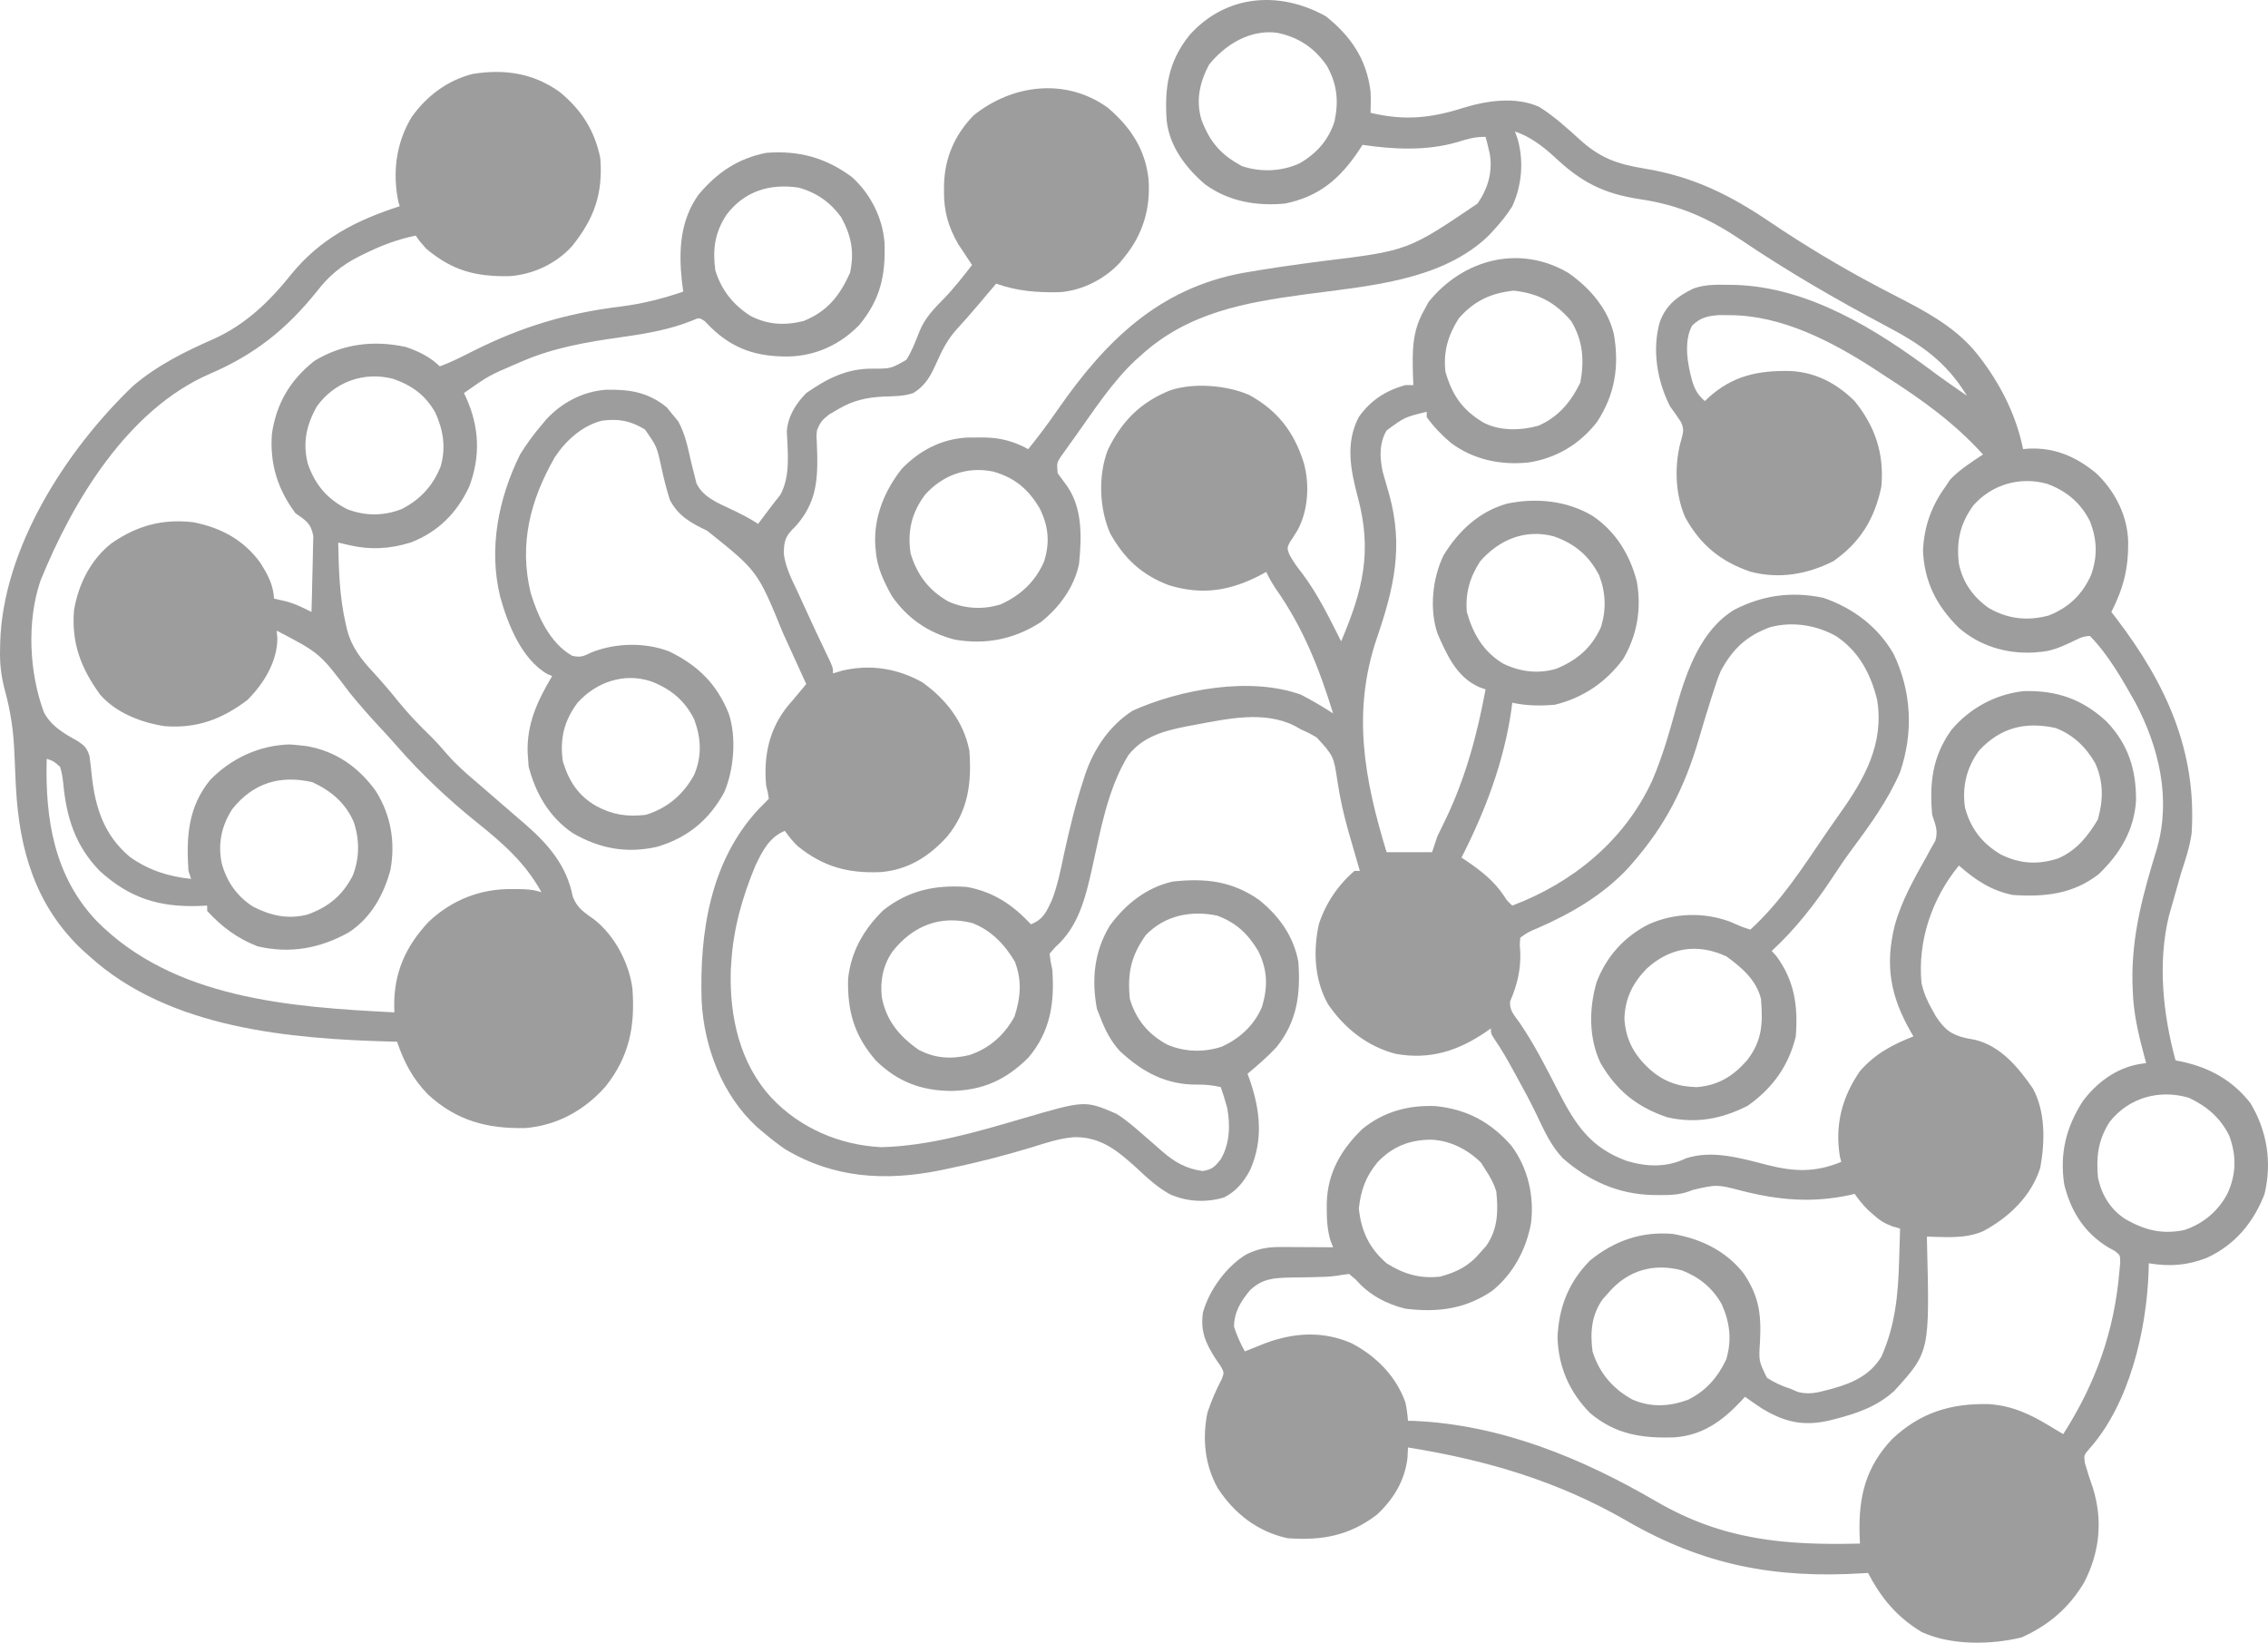
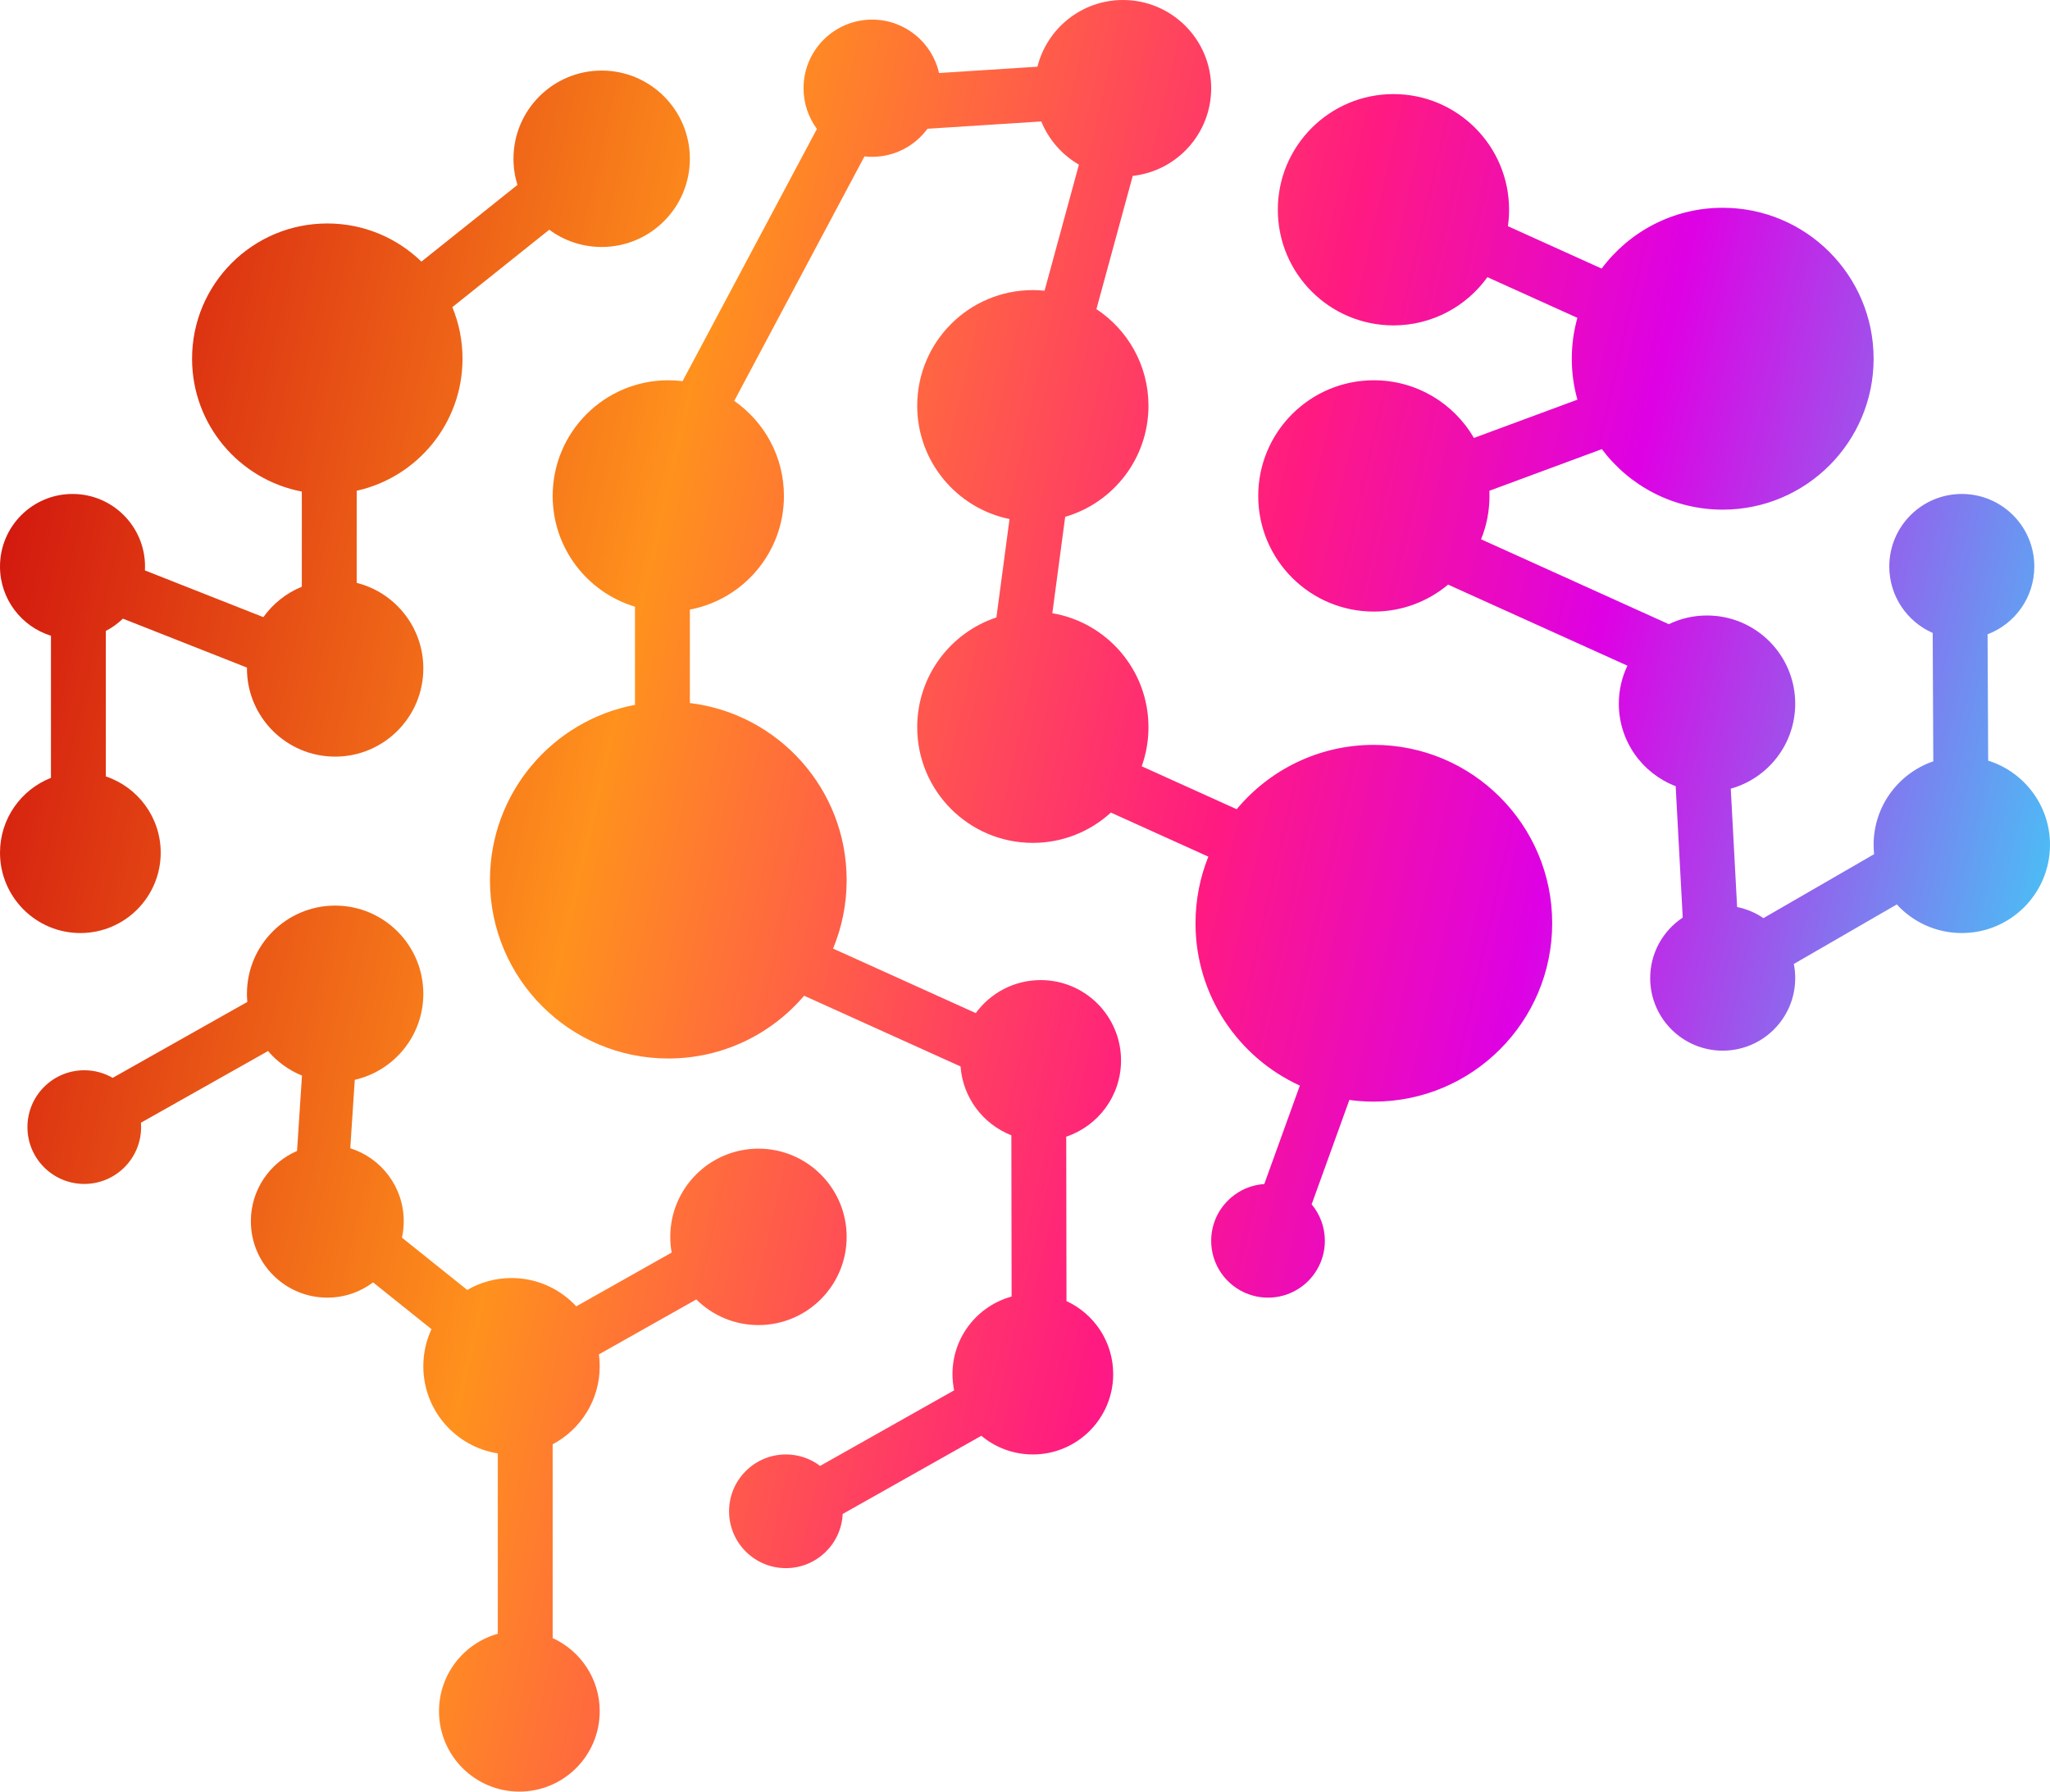
- <svg xmlns="http://www.w3.org/2000/svg" width="544" height="394" viewBox="0 0 544 394" fill="none">
-   <path d="M376.209 65.472C381.292 69.014 385.696 74.068 387.114 80.197C388.419 87.88 387.377 94.584 383.093 101.162C378.993 106.492 373.255 109.95 366.587 110.928C359.935 111.615 353.39 110.249 347.984 106.207C345.786 104.328 343.903 102.387 342.21 100.044C342.21 99.622 342.21 99.199 342.21 98.764C336.906 100.059 336.906 100.059 332.588 103.246C330.782 106.335 330.915 109.804 331.667 113.21C332.168 115.03 332.696 116.84 333.229 118.651C336.667 131.161 334.366 141.015 330.263 153.024C324.227 170.782 327.239 186.884 332.588 204.403C336.187 204.403 339.785 204.403 343.493 204.403C344.128 202.502 344.128 202.502 344.776 200.562C345.443 199.154 346.126 197.754 346.821 196.36C351.55 186.488 354.345 176.075 356.323 165.349C355.839 165.175 355.355 165.002 354.857 164.823C349.398 162.456 347.037 157.082 344.776 151.904C342.819 146.045 343.589 138.622 346.272 133.154C349.839 127.359 354.709 122.739 361.398 120.821C368.343 119.324 375.901 120.065 381.982 123.733C387.511 127.43 390.921 133.002 392.585 139.384C393.788 145.874 392.713 152.343 389.332 158.058C385.233 163.629 379.698 167.384 372.962 169.03C369.459 169.327 366.19 169.302 362.738 168.55C362.658 169.157 362.579 169.765 362.497 170.39C360.684 182.815 356.253 194.541 350.55 205.684C351.247 206.149 351.247 206.149 351.958 206.624C355.475 209.058 358.34 211.301 360.736 214.862C361.472 216.026 361.472 216.026 362.738 217.208C377.285 211.709 389.582 201.643 396.218 187.396C398.761 181.555 400.447 175.516 402.144 169.388C404.612 160.828 408.001 151.094 416.004 146.242C422.797 142.749 429.773 141.794 437.308 143.378C444.421 145.805 450.396 150.268 454.175 156.815C458.521 165.794 458.985 175.75 455.754 185.196C452.828 191.941 448.642 197.742 444.272 203.62C442.647 205.808 441.119 208.038 439.636 210.325C435.393 216.758 430.644 222.859 424.962 228.092C425.333 228.501 425.703 228.911 426.085 229.332C430.457 235.272 431.297 241.34 430.736 248.58C429.045 255.635 425.122 261.054 419.189 265.226C412.956 268.375 406.892 269.552 399.914 267.989C392.633 265.516 387.802 261.635 383.907 254.982C381.049 249 381.124 241.897 382.945 235.615C385.298 229.433 389.549 224.68 395.454 221.69C401.569 218.964 408.534 218.736 414.819 221.009C415.852 221.44 416.881 221.879 417.906 222.33C418.541 222.541 419.176 222.752 419.83 222.97C427.166 216.3 432.474 207.971 438.022 199.831C439.109 198.239 440.21 196.659 441.33 195.09C447.214 186.829 451.94 178.404 450.261 167.91C448.731 161.629 445.829 156.152 440.358 152.544C435.57 149.888 429.858 149.009 424.539 150.443C418.86 152.563 415.672 155.587 412.774 160.867C412.028 162.595 411.447 164.352 410.89 166.149C410.731 166.64 410.572 167.13 410.409 167.636C409.372 170.87 408.407 174.124 407.448 177.381C404.065 188.851 399.532 197.881 391.605 206.964C391.096 207.553 391.096 207.553 390.577 208.155C384.533 214.651 376.876 219.096 368.822 222.612C366.574 223.541 366.574 223.541 364.662 224.891C364.501 226.531 364.501 226.531 364.662 228.412C364.781 232.691 363.901 236.288 362.207 240.204C362.027 242.37 363.228 243.516 364.462 245.258C368.047 250.507 370.878 256.11 373.773 261.757C377.886 269.738 381.463 275.302 390.254 278.468C395.074 279.889 399.846 280.04 404.379 277.83C410.775 275.727 417.743 277.842 423.996 279.441C430.425 281.06 435.445 281.236 441.641 278.671C441.535 278.261 441.429 277.852 441.32 277.43C440.081 269.855 441.778 263.215 446.131 256.903C449.73 252.787 453.909 250.54 458.961 248.58C458.752 248.223 458.543 247.866 458.327 247.499C453.457 239.011 452.071 231.534 454.483 221.924C456.121 216.019 459.13 210.727 462.118 205.411C462.479 204.748 462.839 204.086 463.211 203.403C463.537 202.834 463.862 202.265 464.198 201.68C464.937 199.256 464.22 197.826 463.451 195.44C462.773 187.79 463.493 181.457 468.062 175.072C472.442 169.875 478.627 166.494 485.415 165.766C493.328 165.553 499.458 167.673 505.276 173.056C510.522 178.534 512.424 184.683 512.342 192.134C511.861 199.211 508.458 204.788 503.429 209.635C497.239 214.503 490.284 215.179 482.696 214.647C477.548 213.577 473.772 211.03 469.866 207.604C463.38 215.474 459.936 225.711 460.885 235.775C461.427 238.138 462.247 240.078 463.451 242.177C463.748 242.706 464.045 243.235 464.351 243.78C466.411 246.912 468.017 248.213 471.711 249.02C472.371 249.143 473.032 249.266 473.713 249.392C479.924 250.9 484.144 256.052 487.615 261.079C490.665 266.738 490.509 273.881 489.379 280.079C487.25 286.88 481.837 292.023 475.64 295.317C471.36 297.16 466.746 296.711 462.168 296.597C462.182 297.064 462.195 297.531 462.209 298.011C462.864 324.257 462.864 324.257 454.35 333.611C450.261 337.326 445.501 338.981 440.238 340.334C439.811 340.444 439.384 340.553 438.945 340.667C432.633 342.167 428.079 341.128 422.627 337.828C421.247 336.914 419.888 335.981 418.547 335.012C418.205 335.39 417.863 335.769 417.51 336.16C412.95 340.986 408.161 344.336 401.405 344.768C393.693 344.966 387.492 344.051 381.386 338.918C376.422 333.889 373.778 327.781 373.586 320.736C373.918 313.482 376.231 307.59 381.341 302.359C387.226 297.599 393.635 295.314 401.227 295.957C407.909 297.108 413.949 299.99 418.201 305.381C421.941 310.912 422.488 315.242 422.156 321.767C421.845 326.428 421.845 326.428 423.82 330.467C425.689 331.654 427.345 332.421 429.453 333.091C430.061 333.353 430.67 333.614 431.297 333.884C433.865 334.509 435.866 334.057 438.353 333.371C438.807 333.251 439.26 333.131 439.727 333.007C444.494 331.668 448.606 329.765 451.263 325.408C454.556 318.007 455.296 310.579 455.513 302.56C455.538 301.797 455.563 301.035 455.588 300.25C455.648 298.392 455.703 296.535 455.754 294.677C454.884 294.427 454.884 294.427 453.997 294.171C451.946 293.412 450.814 292.691 449.218 291.235C448.799 290.861 448.38 290.486 447.948 290.1C446.781 288.923 445.809 287.702 444.848 286.354C444.465 286.446 444.083 286.538 443.688 286.634C434.611 288.572 426.546 287.862 417.633 285.572C411.849 284.076 411.849 284.076 406.126 285.376C403.267 286.574 400.964 286.672 397.899 286.634C397.094 286.626 397.094 286.626 396.272 286.619C388.078 286.403 380.974 283.193 374.846 277.79C372.005 274.791 370.394 271.208 368.649 267.522C367.072 264.206 365.316 260.996 363.54 257.783C363.245 257.245 362.95 256.706 362.646 256.152C361.398 253.896 360.143 251.688 358.678 249.565C357.606 247.939 357.606 247.939 357.606 246.659C356.965 247.111 356.965 247.111 356.31 247.572C349.57 252.116 342.913 254.227 334.77 252.761C327.985 251.003 322.476 246.643 318.563 240.889C315.26 235.123 314.935 228.003 316.353 221.61C318.003 216.648 320.899 212.299 324.89 208.885C325.313 208.885 325.737 208.885 326.173 208.885C326.05 208.467 325.928 208.049 325.802 207.619C325.225 205.641 324.656 203.662 324.088 201.682C323.879 200.96 323.669 200.237 323.454 199.493C322.318 195.482 321.416 191.553 320.808 187.431C319.893 181.352 319.893 181.352 315.829 176.873C313.958 175.798 313.958 175.798 312.06 174.952C311.557 174.668 311.053 174.384 310.534 174.092C303.163 170.407 294.429 172.402 286.721 173.832C286.01 173.963 285.298 174.093 284.564 174.228C279.208 175.298 274.139 176.655 270.642 181.139C265.692 189.189 264.016 198.987 261.987 208.077C260.403 215.121 258.794 222.137 253.164 227.132C252.469 227.924 252.469 227.924 251.76 228.732C251.967 230.551 251.967 230.551 252.402 232.574C252.989 240.513 251.942 247.471 246.659 253.679C241.238 259.058 235.696 261.53 228.106 261.664C220.916 261.604 215.202 259.403 210.064 254.342C204.912 248.39 203.242 242.598 203.421 234.797C204.09 228.273 207.202 222.854 211.863 218.323C217.923 213.523 224.333 212.209 231.874 212.726C238.277 213.891 242.902 217.003 247.27 221.69C250.243 220.504 250.97 218.753 252.285 215.956C253.686 212.355 254.417 208.616 255.208 204.843C256.518 198.903 257.917 193.022 259.819 187.237C260.066 186.46 260.066 186.46 260.317 185.667C262.411 179.535 266.149 174.015 271.647 170.471C283.165 165.288 299.971 162.244 312.06 166.629C314.718 167.989 317.251 169.492 319.758 171.111C316.431 160.331 312.581 150.577 306.071 141.31C305.155 139.962 304.405 138.653 303.721 137.178C303.127 137.502 303.127 137.502 302.521 137.833C295.201 141.681 288.488 142.82 280.477 140.397C273.925 137.968 269.651 133.983 266.269 127.9C263.659 121.905 263.373 114.062 265.713 107.927C269.063 101.031 273.5 96.525 280.627 93.642C286.266 91.721 294.22 92.387 299.599 94.717C306.419 98.422 310.375 103.595 312.702 110.928C314.16 116.088 313.825 122.455 311.216 127.184C310.627 128.152 310.018 129.107 309.384 130.045C308.693 131.433 308.693 131.433 309.264 133.002C310.173 134.685 311.189 136.082 312.381 137.578C316.15 142.605 318.859 148.233 321.683 153.824C326.892 141.571 329.203 132.292 325.665 119.181C323.965 112.759 322.645 106.206 325.922 100.022C328.804 95.958 332.343 93.723 337.078 92.362C337.713 92.362 338.348 92.362 339.003 92.362C338.973 91.604 338.943 90.846 338.913 90.066C338.756 84.371 338.655 79.522 341.569 74.435C341.926 73.775 342.283 73.114 342.651 72.434C350.934 62.157 364.488 58.557 376.209 65.472ZM349.908 76.356C347.318 80.427 346.16 84.345 346.701 89.16C348.311 94.78 350.747 98.29 355.744 101.315C359.712 103.429 364.795 103.292 369.045 102.093C373.861 99.944 376.765 96.433 379.056 91.761C380.035 86.44 379.712 81.701 376.851 76.996C373.017 72.488 368.89 70.337 363.059 69.713C357.584 70.299 353.57 72.179 349.908 76.356ZM355.04 134.617C352.549 138.468 351.461 142.187 351.833 146.782C353.314 152.037 355.814 156.339 360.573 159.186C364.611 161.127 368.923 161.688 373.285 160.407C378.306 158.304 381.666 155.48 383.96 150.503C385.333 146.303 385.156 142.047 383.546 137.938C381.077 133.2 377.701 130.396 372.666 128.635C365.819 126.824 359.594 129.434 355.04 134.617ZM474.708 180.007C471.69 184.106 470.593 188.699 471.325 193.709C472.687 198.767 475.447 202.316 479.945 204.966C484.518 207.201 488.804 207.465 493.667 205.886C498.07 203.977 500.77 200.602 503.184 196.56C504.509 191.892 504.586 187.499 502.542 183.035C500.361 179.215 497.241 176.19 493.053 174.615C485.715 173.001 479.784 174.556 474.708 180.007ZM214.128 228.152C211.822 231.437 211.08 235.199 211.505 239.171C212.576 244.791 215.705 248.527 220.328 251.781C224.331 253.89 228.144 254.085 232.516 253.061C237.344 251.452 240.919 248.249 243.341 243.818C244.803 239.195 245.18 235.224 243.421 230.653C241.001 226.543 237.77 223.166 233.247 221.399C225.493 219.422 219.004 222.029 214.128 228.152ZM394.93 232.374C391.566 235.85 389.809 239.453 389.623 244.325C389.969 249.477 391.968 253.031 395.734 256.502C399.096 259.431 402.526 260.656 407 260.744C412.109 260.343 415.726 258.123 419.058 254.299C422.709 249.589 422.843 245.509 422.396 239.616C421.31 235.08 417.74 232.013 414.057 229.372C407.16 226.189 400.477 227.23 394.93 232.374ZM385.831 310.042C385.368 310.557 384.905 311.072 384.428 311.603C381.716 315.43 381.393 319.567 381.982 324.128C383.607 329.316 386.838 333.121 391.612 335.712C396.1 337.613 400.414 337.375 404.923 335.719C409.224 333.599 412.04 330.315 414.057 326.048C415.434 321.414 414.933 317.225 412.979 312.833C410.782 308.914 407.616 306.339 403.442 304.703C396.633 302.874 390.403 304.697 385.831 310.042Z" fill="#9D9D9D" />
-   <path d="M317.994 3.889C324.008 8.663 327.779 14.174 328.739 21.935C328.823 23.66 328.802 25.329 328.739 27.057C336.802 28.975 343.125 28.375 351.008 25.862C356.662 24.122 363.576 23.106 369.16 25.624C372.707 27.829 375.822 30.661 378.903 33.462C383.779 37.889 387.879 39.355 394.364 40.417C406.179 42.355 414.969 46.758 424.723 53.365C432.945 58.906 441.471 64.022 450.238 68.655C450.636 68.865 451.033 69.076 451.442 69.292C453.357 70.301 455.275 71.298 457.203 72.282C463.787 75.702 470.355 79.636 474.838 85.679C475.265 86.24 475.265 86.24 475.701 86.811C480.3 93.061 483.71 100.111 485.262 107.727C485.823 107.671 485.823 107.671 486.395 107.615C492.78 107.264 497.93 109.497 502.823 113.529C507.34 117.849 510.31 123.712 510.467 129.976C510.527 136.347 509.333 141.08 506.431 146.782C506.874 147.356 507.316 147.931 507.772 148.522C519.538 164.026 526.971 180.145 525.676 199.921C525.209 203.233 524.155 206.356 523.11 209.525C522.516 211.56 521.951 213.604 521.386 215.647C521.248 216.128 521.111 216.608 520.969 217.104C520.84 217.561 520.71 218.019 520.576 218.491C520.404 219.093 520.404 219.093 520.229 219.708C517.502 230.91 518.821 243.346 521.827 254.342C522.316 254.436 522.804 254.53 523.308 254.627C530.062 256.091 535.466 259.101 539.789 264.585C543.795 271.289 545.003 278.777 543.154 286.436C540.469 293.318 536.022 298.625 529.274 301.717C524.493 303.553 520.443 303.81 515.412 303C515.395 303.659 515.379 304.319 515.362 304.998C514.861 319.092 510.779 336.743 501.084 347.569C499.824 349.044 499.824 349.044 500.094 350.975C500.661 352.951 501.296 354.882 501.981 356.82C504.434 364.673 503.64 372.336 499.856 379.628C496.175 385.726 491.421 389.786 484.904 392.736C477.506 394.537 467.795 394.682 460.845 391.393C454.864 387.721 451.291 383.373 448.056 377.267C447.457 377.307 447.457 377.307 446.846 377.346C425.735 378.657 408.635 375.435 390.246 364.806C373.672 355.227 356.582 350.211 337.72 347.176C337.68 347.995 337.64 348.814 337.6 349.657C336.961 355.144 334.266 359.549 330.27 363.295C323.581 368.397 317.038 369.525 308.853 368.944C301.632 367.38 296.028 363.016 292.054 356.885C288.971 351.341 288.352 345.015 289.608 338.853C290.515 336.081 291.652 333.444 293.009 330.863C293.643 329.231 293.643 329.231 292.786 327.671C292.425 327.149 292.064 326.627 291.693 326.088C289.222 322.263 287.88 319.387 288.538 314.799C290.012 309.449 294.191 303.699 298.99 300.839C301.981 299.402 304.165 299.079 307.48 299.096C308.195 299.098 308.91 299.1 309.647 299.102C310.391 299.107 311.134 299.113 311.9 299.118C312.653 299.121 313.407 299.124 314.183 299.127C316.041 299.135 317.9 299.145 319.758 299.158C319.551 298.633 319.345 298.109 319.132 297.568C318.39 295.023 318.229 292.663 318.235 290.035C318.236 289.555 318.237 289.075 318.238 288.58C318.396 281.406 321.657 275.72 326.784 270.778C331.924 266.588 337.895 265.001 344.415 265.306C351.887 266.062 357.687 269.211 362.577 274.869C366.512 280.216 368.022 286.847 367.228 293.396C366.05 299.754 362.909 305.649 357.796 309.697C351.322 314.027 344.684 314.832 337.078 313.884C332.501 312.773 328.354 310.534 325.251 306.961C324.437 306.268 324.437 306.268 323.607 305.561C322.582 305.682 321.558 305.814 320.543 305.998C318.836 306.241 317.169 306.282 315.446 306.314C314.783 306.329 314.12 306.344 313.437 306.36C312.062 306.387 310.688 306.407 309.313 306.42C305.448 306.523 302.851 306.683 299.872 309.402C297.623 312.109 296.042 314.651 295.983 318.205C296.674 320.314 297.502 322.194 298.589 324.128C299.045 323.944 299.502 323.761 299.972 323.572C300.875 323.213 300.875 323.213 301.796 322.847C302.64 322.508 302.64 322.508 303.5 322.162C310.422 319.6 317.39 319.179 324.249 322.207C330.087 325.288 334.806 330.024 337.078 336.292C337.418 337.807 337.59 339.222 337.72 340.774C338.424 340.787 338.424 340.787 339.143 340.801C360.074 341.721 379.513 349.765 397.378 360.181C413.268 369.409 428.142 370.676 446.131 370.225C446.102 369.521 446.072 368.817 446.041 368.091C445.772 359.05 447.455 351.929 453.852 345.153C460.541 338.853 467.844 336.568 476.958 336.772C482.584 337.128 486.919 339.165 491.677 342.054C492.262 342.404 492.846 342.754 493.449 343.115C493.922 343.399 494.396 343.682 494.884 343.975C502.629 331.865 507.152 319.32 508.356 304.92C508.42 304.227 508.485 303.534 508.551 302.82C508.54 301.023 508.54 301.023 507.228 300.021C506.727 299.75 506.226 299.478 505.709 299.198C499.989 295.727 496.741 290.619 495.127 284.105C493.999 276.712 495.552 270.425 499.548 264.153C502.871 259.698 507.478 256.26 513.001 255.237C513.585 255.153 514.169 255.069 514.77 254.982C514.504 253.995 514.504 253.995 514.232 252.989C512.884 247.893 511.736 242.988 511.563 237.695C511.537 237.007 511.512 236.319 511.485 235.61C511.269 224.251 514.067 214.22 517.374 203.478C520.768 191.582 517.88 179.293 512.205 168.55C509.116 163.07 505.72 157.056 501.299 152.544C499.484 152.544 498.279 153.319 496.648 154.104C494.094 155.275 491.944 156.205 489.111 156.385C488.661 156.425 488.211 156.465 487.748 156.505C481.169 156.842 474.858 154.926 469.864 150.601C464.549 145.38 461.536 139.557 461.246 131.976C461.527 126.229 463.289 121.321 466.659 116.691C467.016 116.149 467.373 115.608 467.741 115.05C470.057 112.613 472.843 110.856 475.64 109.008C468.796 101.443 461.106 95.938 452.546 90.441C451.596 89.818 450.646 89.194 449.697 88.57C439.482 81.937 427.44 75.657 415.019 75.595C413.779 75.582 413.779 75.582 412.513 75.568C409.681 75.749 407.906 76.116 405.853 78.111C403.781 81.966 404.788 87.422 405.918 91.481C406.572 93.559 407.283 94.761 408.925 96.203C409.182 95.955 409.439 95.708 409.704 95.453C415.552 90.106 421.65 88.838 429.377 88.985C435.478 89.267 440.549 91.946 444.848 96.203C449.803 102.316 451.966 108.841 451.263 116.691C449.68 124.376 446.207 130.116 439.716 134.617C433.431 137.778 426.674 138.94 419.79 137.098C412.673 134.655 407.814 130.649 404.189 124.036C401.712 118.288 401.558 111.149 403.352 105.166C403.805 103.516 403.906 102.873 403.232 101.28C402.397 99.975 401.499 98.734 400.586 97.483C397.467 91.374 396.202 83.815 398.14 77.156C399.663 73.109 402.363 71.059 406.15 69.219C408.832 68.237 411.468 68.266 414.297 68.313C414.917 68.32 415.536 68.328 416.174 68.335C433.849 68.868 450.036 78.997 463.807 89.273C466.423 91.22 469.11 93.066 471.791 94.922C466.791 86.757 460.865 82.662 452.546 78.276C440.502 71.881 428.847 65.142 417.545 57.508C409.767 52.284 402.723 49.156 393.391 47.78C384.66 46.464 379.266 43.716 372.776 37.564C369.981 35.025 366.986 32.739 363.379 31.539C363.591 32.133 363.803 32.727 364.021 33.34C365.525 38.695 365.049 44.419 362.738 49.466C361.425 51.577 359.932 53.402 358.247 55.228C357.893 55.616 357.54 56.004 357.175 56.403C345.862 67.445 327.92 68.591 313.143 70.593C298.414 72.592 284.888 74.974 273.571 85.319C273.188 85.657 272.805 85.996 272.411 86.344C266.7 91.689 262.3 98.554 257.774 104.886C257.371 105.443 256.968 105.999 256.553 106.572C256.18 107.099 255.808 107.627 255.424 108.17C255.088 108.64 254.753 109.11 254.407 109.594C253.481 111.051 253.481 111.051 253.685 113.489C254.471 114.57 255.257 115.65 256.05 116.726C259.698 122.121 259.436 128.999 258.817 135.257C257.674 140.833 254.048 145.76 249.608 149.25C243.277 153.319 236.449 154.691 229.068 153.424C222.704 151.817 217.628 148.321 213.913 142.94C211.999 139.511 210.323 136.018 210.064 132.056C210.024 131.654 209.984 131.252 209.943 130.838C209.55 124.052 212.119 117.776 216.258 112.496C220.487 108.086 225.756 105.302 231.907 104.951C232.818 104.933 233.729 104.925 234.641 104.926C235.354 104.925 235.354 104.925 236.081 104.924C239.982 104.998 243.188 105.837 246.629 107.727C249.161 104.603 251.537 101.39 253.83 98.088C265.104 81.878 277.851 69.233 298.033 65.479C304.412 64.356 310.814 63.453 317.237 62.623C337.7 60.127 337.7 60.127 354.398 48.825C356.888 45.222 358.04 41.329 357.353 36.978C357.048 35.578 356.71 34.199 356.323 32.819C353.695 32.819 351.999 33.32 349.507 34.1C342.146 36.226 334.342 35.853 326.814 34.74C326.55 35.15 326.285 35.56 326.013 35.983C321.417 42.853 316.479 47.137 308.211 48.825C301.337 49.464 294.656 48.318 289.007 44.184C284.402 40.219 280.53 35.139 279.84 28.95C279.289 21.003 280.23 14.716 285.358 8.37C294.045 -1.3 306.86 -2.309 317.994 3.889ZM290.009 15.493C287.765 19.714 286.792 24.058 288.17 28.693C290.219 34.12 292.834 37.137 297.948 39.862C302.399 41.343 307.441 41.152 311.699 39.182C315.79 36.822 318.641 33.648 320.094 29.123C321.148 24.209 320.714 20.111 318.225 15.72C315.178 11.389 311.468 8.925 306.287 7.85C299.832 7.045 293.944 10.636 290.009 15.493ZM221.914 118.629C218.67 122.966 217.628 127.328 218.403 132.696C219.972 137.857 222.681 141.499 227.384 144.221C231.343 146.058 235.856 146.26 240.013 144.964C244.786 142.807 248.35 139.498 250.437 134.657C251.867 130.091 251.494 126.167 249.36 121.9C246.666 117.333 243.418 114.598 238.279 113.117C232.029 111.803 226.154 113.916 221.914 118.629ZM473.354 121.19C470.122 125.617 469.213 129.824 469.866 135.257C470.826 139.775 473.284 143.202 477.045 145.851C481.649 148.477 486.23 148.99 491.366 147.637C496.194 145.752 499.499 142.585 501.58 137.858C503.139 133.419 503.005 129.595 501.364 125.166C499.149 120.674 495.71 117.753 491.035 116.05C484.581 114.231 477.806 116.159 473.354 121.19ZM506.03 269.067C503.244 273.411 502.76 277.425 503.224 282.512C504.135 286.655 506.189 290.067 509.779 292.401C514.453 295.052 518.473 296.106 523.849 295.044C528.399 293.578 532.103 290.469 534.296 286.234C536.397 281.615 536.461 277.212 534.724 272.443C532.624 268.134 529.31 265.318 525.034 263.305C518 261.226 510.659 263.208 506.03 269.067ZM330.383 278.791C327.566 282.249 326.404 285.483 325.932 289.875C326.519 295.339 328.404 299.345 332.588 303C336.672 305.587 340.59 306.734 345.418 306.201C349.399 305.118 352.368 303.655 355.04 300.439C355.503 299.924 355.966 299.409 356.443 298.878C359.286 294.866 359.404 290.485 358.889 285.713C358.28 283.806 357.437 282.249 356.323 280.591C355.966 280.024 355.608 279.456 355.24 278.871C352.017 275.654 347.71 273.488 343.132 273.349C337.912 273.44 334.008 275.008 330.383 278.791Z" fill="#9D9D9D" />
-   <path d="M134.26 22.07C139.484 26.372 142.639 31.296 143.99 37.941C144.643 46.482 142.53 52.426 137.217 59.032C133.397 63.265 127.807 65.87 122.115 66.242C114.014 66.349 108.583 64.944 102.294 59.709C100.61 57.829 100.61 57.829 99.728 56.508C95.31 57.405 91.359 58.918 87.339 60.91C86.91 61.119 86.481 61.329 86.038 61.545C81.884 63.659 78.811 66.232 75.953 69.953C68.592 79.09 61.008 85.097 50.189 89.725C30.6 98.3 17.43 120.206 9.681 139.351C6.414 149.043 6.984 161.215 10.513 170.803C12.328 174.247 15.291 175.887 18.627 177.743C20.348 178.905 20.843 179.402 21.466 181.355C21.694 182.974 21.877 184.57 22.028 186.196C22.889 193.878 25.043 200.432 31.176 205.546C35.68 208.739 40.393 210.227 45.843 210.805C45.525 209.855 45.525 209.855 45.201 208.885C44.668 200.792 45.071 193.557 50.456 187.017C55.498 181.886 62.163 178.768 69.418 178.554C70.328 178.606 71.238 178.686 72.144 178.794C72.602 178.846 73.06 178.899 73.532 178.954C80.53 180.138 86.005 183.999 90.106 189.678C93.748 195.439 94.87 201.905 93.656 208.612C92.059 214.619 88.969 220.153 83.691 223.61C76.779 227.48 69.579 228.81 61.752 226.969C56.943 225.095 53.154 222.272 49.692 218.488C49.692 218.066 49.692 217.643 49.692 217.208C49.04 217.238 48.389 217.267 47.717 217.298C38.169 217.604 31.095 215.429 23.912 208.887C18.077 202.876 15.948 196.112 15.18 187.987C15.019 186.564 14.857 185.276 14.41 183.915C12.861 182.557 12.861 182.557 11.203 181.995C10.804 196.318 12.946 210.067 23.113 220.828C41.592 239.598 69.724 241.552 94.596 242.817C94.584 242.4 94.573 241.982 94.561 241.552C94.429 233.384 97.256 227 102.858 221.049C108.469 215.799 115.324 213.111 122.982 213.246C123.435 213.247 123.888 213.247 124.355 213.248C126.362 213.265 127.961 213.369 129.878 214.007C125.969 206.906 120.587 202.224 114.362 197.24C107.547 191.752 101.042 185.663 95.302 179.061C94.011 177.578 92.683 176.134 91.341 174.695C88.778 171.941 86.302 169.152 83.931 166.229C76.693 156.637 76.693 156.637 66.37 151.263C66.423 151.871 66.476 152.478 66.531 153.104C66.496 158.761 63.233 164.027 59.314 167.91C53.262 172.51 47.201 174.751 39.553 174.177C33.903 173.33 27.884 171.015 24.032 166.629C19.419 160.272 17.119 154.308 17.753 146.367C18.798 140.128 21.77 134.157 26.816 130.256C32.932 126.052 38.928 124.417 46.331 125.249C52.922 126.534 58.416 129.453 62.384 134.912C64.177 137.73 65.549 140.173 65.729 143.581C66.496 143.752 67.264 143.924 68.054 144.101C70.48 144.643 72.5 145.658 74.71 146.782C74.805 143.923 74.875 141.064 74.921 138.204C74.941 137.232 74.967 136.26 75 135.289C75.047 133.888 75.069 132.489 75.086 131.088C75.116 129.826 75.116 129.826 75.147 128.538C74.543 125.438 73.398 124.891 70.861 123.093C66.569 117.317 64.681 111.196 65.223 104.011C66.32 96.718 69.575 91.209 75.351 86.599C82.108 82.456 89.668 81.52 97.41 83.241C100.518 84.32 103.103 85.569 105.501 87.88C108.261 86.843 110.858 85.537 113.48 84.198C125.082 78.371 136.003 75.085 148.906 73.519C154.108 72.854 158.914 71.645 163.877 69.953C163.771 69.135 163.665 68.316 163.556 67.472C162.784 60.087 163.08 52.975 167.565 46.664C172.02 41.395 176.912 38.039 183.763 36.661C191.604 36.064 197.934 37.761 204.29 42.423C208.782 46.426 211.72 52.263 212.164 58.229C212.425 65.979 211.227 71.706 206.175 77.876C201.613 82.62 195.753 85.329 189.194 85.506C181.706 85.579 175.965 83.854 170.452 78.476C169.976 77.988 169.499 77.499 169.008 76.996C167.695 76.154 167.695 76.154 166.077 76.881C165.324 77.156 164.572 77.432 163.796 77.716C158.842 79.412 153.805 80.19 148.637 80.924C140.585 82.069 132.913 83.388 125.387 86.599C124.9 86.807 124.414 87.015 123.912 87.229C117.209 90.108 117.209 90.108 111.275 94.282C111.452 94.648 111.63 95.013 111.813 95.39C114.976 102.456 115.292 109.421 112.558 116.691C109.637 123.009 105.01 127.666 98.445 130.136C93.548 131.663 88.83 131.93 83.831 130.766C83.321 130.648 82.811 130.531 82.286 130.41C81.903 130.319 81.519 130.229 81.125 130.136C81.254 136.713 81.427 143.193 82.929 149.623C83.027 150.057 83.125 150.491 83.226 150.938C84.31 155.196 86.634 158.148 89.584 161.307C91.65 163.555 93.612 165.845 95.518 168.23C97.955 171.24 100.582 173.952 103.356 176.653C104.706 178 105.953 179.381 107.185 180.834C109.412 183.416 111.878 185.562 114.482 187.757C117.315 190.189 120.136 192.637 122.956 195.085C123.973 195.966 124.994 196.842 126.016 197.718C131.527 202.519 135.976 207.685 137.375 215.047C138.475 217.87 140.09 218.796 142.505 220.529C147.403 224.355 150.885 230.935 151.688 237.055C152.376 246.055 150.976 253.339 145.316 260.506C140.313 266.236 133.722 269.916 126.041 270.563C116.917 270.758 109.548 268.836 102.692 262.545C98.985 258.741 96.95 254.858 95.237 249.86C94.855 249.851 94.473 249.841 94.079 249.832C69.482 249.17 40.603 246.73 21.466 229.372C20.879 228.846 20.292 228.319 19.687 227.777C8.549 217.269 4.627 203.874 3.835 188.985C3.798 188.283 3.798 188.283 3.759 187.567C3.636 185.205 3.529 182.844 3.446 180.48C3.235 175.337 2.559 170.665 1.201 165.697C0.29 162.317 -0.086 159.232 0.017 155.745C0.025 155.21 0.034 154.675 0.044 154.124C0.708 131.438 15.83 107.941 31.93 92.549C37.737 87.605 44.323 84.344 51.265 81.294C58.929 77.843 64.666 72.295 69.859 65.792C76.848 57.219 85.442 52.82 95.879 49.466C95.777 49.143 95.675 48.82 95.571 48.488C94.083 41.42 94.998 34.231 98.748 28.065C102.354 23.003 107.319 19.263 113.392 17.731C121.026 16.507 127.94 17.537 134.26 22.07ZM174.258 51.514C171.436 55.799 170.907 59.808 171.574 64.831C173.026 69.554 175.785 73.025 179.914 75.715C184.061 77.91 188.217 78.122 192.744 76.996C198.462 74.685 201.417 70.927 203.889 65.431C204.963 60.394 204.205 56.516 201.724 52.026C199.099 48.463 195.751 46.114 191.461 44.984C184.557 43.997 178.543 45.856 174.258 51.514ZM75.993 97.483C73.475 101.987 72.543 106.254 73.85 111.274C75.606 116.294 78.46 119.659 83.21 122.093C87.564 123.8 92.006 123.8 96.36 122.093C100.823 119.814 103.89 116.475 105.719 111.814C106.977 107.282 106.339 103.22 104.421 98.972C102.038 94.772 98.835 92.443 94.3 90.863C87.277 89.041 80.247 91.582 75.993 97.483ZM55.726 194.047C53.127 198.059 52.227 202.354 53.177 207.062C54.389 211.454 56.792 214.943 60.657 217.433C64.868 219.612 69.063 220.568 73.745 219.354C78.788 217.561 82.158 214.777 84.613 210.005C86.265 205.834 86.267 201.409 84.853 197.16C82.825 192.535 79.43 189.695 74.91 187.597C67.151 185.844 60.748 187.77 55.726 194.047Z" fill="#9D9D9D" />
-   <path d="M265.793 25.897C271.211 30.549 274.744 35.861 275.495 43.063C275.977 50.031 274.148 56.211 269.722 61.63C269.392 62.039 269.062 62.447 268.722 62.868C265.111 66.888 259.492 69.76 254.066 70.083C248.718 70.183 244.031 69.844 238.931 68.032C238.473 68.574 238.016 69.115 237.545 69.673C237.249 70.022 236.954 70.372 236.649 70.732C236.002 71.497 235.355 72.263 234.708 73.03C232.96 75.097 231.182 77.123 229.348 79.117C227.321 81.414 226.052 83.813 224.818 86.599C223.35 89.889 222.217 92.304 219.045 94.282C216.694 95.077 214.332 95.035 211.868 95.123C207.804 95.335 204.596 96.048 201.083 98.124C200.355 98.546 199.627 98.969 198.878 99.404C197.206 100.706 196.705 101.327 195.951 103.246C195.816 104.615 195.816 104.615 195.916 106.049C195.934 106.583 195.951 107.117 195.97 107.667C195.99 108.228 196.01 108.789 196.031 109.368C196.136 115.963 195.462 120.877 191.02 126.014C190.633 126.411 190.247 126.808 189.849 127.217C188.143 129 187.995 130.607 188.03 133.041C188.5 136.359 190.094 139.329 191.501 142.34C191.82 143.045 192.14 143.75 192.47 144.476C194.619 149.194 196.813 153.894 199.066 158.564C199.8 160.227 199.8 160.227 199.8 161.507C200.514 161.296 201.229 161.085 201.965 160.867C208.622 159.261 215.192 160.277 221.2 163.633C226.869 167.646 231.186 173.167 232.516 180.074C233.082 187.864 232.245 194.506 227.136 200.707C222.819 205.443 217.792 208.639 211.239 209.172C203.464 209.506 197.511 207.932 191.38 202.983C190.169 201.834 189.211 200.644 188.253 199.281C184.535 200.793 182.867 204.121 181.197 207.604C178.103 215.036 175.924 222.603 175.423 230.653C175.356 231.67 175.356 231.67 175.288 232.709C174.934 243.72 177.41 255.051 185.046 263.305C191.91 270.608 201.444 274.672 211.427 275.149C222.979 274.858 234.509 271.431 245.521 268.202C260.254 263.9 260.254 263.9 267.798 267.146C270.256 268.687 272.38 270.59 274.562 272.492C275.282 273.118 276.004 273.742 276.726 274.364C277.437 274.978 278.144 275.598 278.844 276.225C281.741 278.745 284.566 280.34 288.445 280.872C290.734 280.516 291.409 279.835 292.816 278.03C294.987 274.359 295.127 269.833 294.349 265.718C293.888 264.038 293.39 262.389 292.816 260.744C290.838 260.305 289.253 260.11 287.203 260.144C279.678 260.214 274.014 257.136 268.612 252.101C266.409 249.678 265.119 247.132 263.949 244.098C263.671 243.398 263.393 242.698 263.107 241.977C261.789 234.923 262.444 228.189 266.221 221.985C269.966 216.871 274.993 212.85 281.269 211.446C289.015 210.585 295.468 211.284 301.957 215.807C306.798 219.704 310.235 224.453 311.419 230.653C311.981 238.384 311.157 244.989 306.154 251.188C304.009 253.488 301.644 255.53 299.23 257.543C299.416 258.047 299.601 258.551 299.792 259.071C302.277 266.35 303.036 273.388 299.872 280.591C298.383 283.421 296.518 285.745 293.59 287.209C289.255 288.511 284.62 288.258 280.507 286.394C277.541 284.703 275.144 282.513 272.671 280.179C267.96 275.915 264.066 272.678 257.646 272.743C254.064 273.034 250.762 274.151 247.35 275.229C240.85 277.181 234.393 278.857 227.745 280.231C226.998 280.389 226.251 280.547 225.481 280.709C212.339 283.356 199.881 282.605 188.213 275.565C186.435 274.327 184.773 273.028 183.121 271.628C182.614 271.201 182.107 270.775 181.585 270.335C173.228 262.676 168.856 251.157 168.288 239.988C167.777 223.622 170.391 206.443 182.009 194.017C182.802 193.205 183.601 192.4 184.404 191.598C184.187 190.085 184.187 190.085 183.763 188.397C183.127 181.235 184.485 174.77 189.113 169.135C189.464 168.731 189.815 168.326 190.178 167.91C190.735 167.245 191.292 166.579 191.848 165.912C192.355 165.304 192.862 164.695 193.385 164.068C191.996 161.017 190.604 157.966 189.211 154.916C188.739 153.882 188.268 152.848 187.797 151.813C181.734 136.969 181.734 136.969 169.61 127.294C165.77 125.456 162.671 123.776 160.669 119.892C159.851 117.305 159.205 114.728 158.632 112.079C157.561 107.11 157.561 107.11 154.695 103.005C151.202 100.897 148.387 100.381 144.369 100.9C139.639 102.11 135.728 105.645 133.085 109.648C127.191 119.921 124.431 130.542 127.312 142.3C129.042 147.886 131.918 154.273 137.225 157.276C139.285 157.768 140.021 157.382 141.906 156.465C147.646 154.186 154.66 154.018 160.469 156.225C167.378 159.568 171.893 163.997 174.782 171.111C176.705 176.735 176.044 184.685 173.699 190.048C170.116 196.647 164.955 200.903 157.702 203.083C150.344 204.773 143.859 203.57 137.348 199.806C131.729 195.947 128.488 190.353 126.791 183.835C126.751 183.228 126.711 182.621 126.67 181.995C126.622 181.37 126.622 181.37 126.573 180.732C126.264 173.749 128.921 168.03 132.444 162.147C131.887 161.92 131.887 161.92 131.319 161.687C125.14 158.17 121.762 149.651 119.972 143.123C117.142 131.567 119.548 119.524 124.746 109.008C126.286 106.496 127.977 104.215 129.878 101.965C130.241 101.531 130.604 101.097 130.978 100.65C134.678 96.6 139.705 93.943 145.198 93.489C150.929 93.359 155.442 94.009 159.947 97.724C160.397 98.278 160.847 98.833 161.311 99.404C161.76 99.945 162.21 100.487 162.674 101.045C164.39 104.185 165.011 107.459 165.801 110.928C166.08 112.106 166.373 113.28 166.683 114.45C166.807 114.945 166.931 115.44 167.059 115.95C168.674 119.295 172.295 120.689 175.504 122.213C177.696 123.268 179.807 124.302 181.838 125.654C182.788 124.409 183.73 123.16 184.662 121.902C185.476 120.815 186.318 119.749 187.171 118.691C189.661 114.088 188.925 108.518 188.729 103.436C189.015 99.785 190.859 96.868 193.385 94.282C198.385 90.79 203.087 88.396 209.228 88.418C213.694 88.43 213.694 88.43 217.403 86.296C218.726 84.209 219.575 81.968 220.468 79.674C221.775 76.338 223.946 74.122 226.437 71.586C228.882 69.073 231.006 66.315 233.157 63.551C232.855 63.102 232.554 62.653 232.243 62.19C231.843 61.583 231.444 60.975 231.032 60.35C230.638 59.755 230.243 59.161 229.837 58.549C227.421 54.336 226.38 50.639 226.422 45.784C226.428 45.03 226.428 45.03 226.434 44.261C226.637 37.771 228.962 32.437 233.468 27.725C242.783 20.175 255.779 18.588 265.793 25.897ZM138.52 168.567C135.276 172.904 134.235 177.267 135.01 182.635C136.452 187.381 138.714 190.884 143.068 193.359C147.043 195.473 150.421 195.943 154.896 195.44C160.093 193.833 163.911 190.586 166.503 185.829C168.406 181.352 168.173 177.041 166.508 172.544C164.269 168.004 160.849 165.221 156.179 163.428C149.703 161.273 143.006 163.582 138.52 168.567ZM274.854 224.251C271.26 229.289 270.389 233.409 271.005 239.616C272.511 244.562 275.39 248.048 279.906 250.518C284.053 252.328 288.586 252.458 292.896 251.1C297.227 249.228 300.759 245.98 302.638 241.642C304.166 236.843 304.052 232.618 301.796 228.092C299.295 223.958 296.542 221.312 291.934 219.609C285.679 218.317 279.459 219.523 274.854 224.251Z" fill="#9D9D9D" />
+ <svg xmlns="http://www.w3.org/2000/svg" width="523" height="457" viewBox="0 0 523 457" fill="none">
+   <path d="M108 253.5C108 264.204 100.525 273.163 90.51 275.44L89.362 292.897C97.267 295.385 103 302.773 103 311.5C103 312.941 102.844 314.346 102.547 315.698L119.202 329.038C122.523 327.106 126.382 326 130.5 326C137.028 326 142.907 328.78 147.017 333.221L171.355 319.5C171.122 318.202 171 316.865 171 315.5C171 303.074 181.074 293 193.5 293C205.926 293 216 303.074 216 315.5C216 327.926 205.926 338 193.5 338C187.314 338 181.71 335.503 177.643 331.462L152.798 345.469C152.931 346.46 153 347.472 153 348.5C153 357.134 148.137 364.632 141 368.405V417.84C148.08 421.07 153 428.21 153 436.5C153 447.822 143.822 457 132.5 457C121.178 457 112 447.822 112 436.5C112 427.083 118.349 419.15 127 416.746V370.729C116.236 369.048 108 359.736 108 348.5C108 345.12 108.745 341.915 110.08 339.038L95.188 327.111C91.931 329.553 87.884 331 83.5 331C72.73 331 64 322.27 64 311.5C64 303.473 68.85 296.579 75.78 293.588L77.043 274.357C73.671 272.988 70.706 270.825 68.38 268.1L35.957 286.379C35.986 286.749 36 287.123 36 287.5C36 295.508 29.508 302 21.5 302C13.492 302 7 295.508 7 287.5C7 279.492 13.492 273 21.5 273C24.14 273 26.614 273.705 28.746 274.938L63.094 255.573C63.032 254.89 63 254.199 63 253.5C63 241.074 73.074 231 85.5 231C97.926 231 108 241.074 108 253.5Z" fill="url(#paint0_linear_16_131)" />
+   <path d="M309 22.5C309 34.086 300.243 43.626 288.987 44.864L279.719 78.855C287.72 84.131 293 93.199 293 103.5C293 116.928 284.029 128.26 271.753 131.83L268.472 156.417C282.397 158.78 293 170.902 293 185.5C293 188.996 292.392 192.351 291.275 195.463L315.506 206.417C323.853 196.386 336.431 190 350.5 190C375.629 190 396 210.371 396 235.5C396 260.629 375.629 281 350.5 281C348.38 281 346.294 280.855 344.251 280.574L334.631 307.207C336.734 309.723 338 312.964 338 316.5C338 324.508 331.508 331 323.5 331C315.492 331 309 324.508 309 316.5C309 308.813 314.981 302.523 322.544 302.031L331.618 276.91C315.914 269.737 305 253.893 305 235.5C305 229.495 306.163 223.762 308.277 218.513L283.408 207.27C278.161 212.071 271.172 215 263.5 215C247.208 215 234 201.792 234 185.5C234 172.456 242.466 161.389 254.204 157.495L257.553 132.4C244.111 129.649 234 117.755 234 103.5C234 87.208 247.208 74 263.5 74C264.51 74 265.507 74.051 266.491 74.15L275.258 41.995C270.952 39.506 267.547 35.631 265.653 30.98L236.618 32.843C233.433 37.183 228.295 40 222.5 40C221.838 40 221.185 39.963 220.543 39.892L187.321 102.262C194.984 107.59 200 116.459 200 126.5C200 140.913 189.664 152.912 176 155.488V179.329C198.535 182.044 216 201.233 216 224.5C216 230.686 214.765 236.584 212.529 241.961L248.936 258.42C252.665 253.316 258.695 250 265.5 250C276.822 250 286 259.178 286 270.5C286 279.543 280.145 287.218 272.019 289.942L272.085 331.879C279.119 335.127 284 342.244 284 350.5C284 361.822 274.822 371 263.5 371C258.501 371 253.92 369.211 250.362 366.238L214.984 386.183C214.628 393.874 208.279 400 200.5 400C192.492 400 186 393.508 186 385.5C186 377.492 192.492 371 200.5 371C203.777 371 206.8 372.087 209.229 373.921L243.419 354.645C243.144 353.306 243 351.92 243 350.5C243 341.053 249.39 333.099 258.083 330.723L258.018 289.592C250.848 286.78 245.648 280.046 245.056 272.03L205.151 253.99C196.805 263.787 184.378 270 170.5 270C145.371 270 125 249.629 125 224.5C125 202.276 140.933 183.773 162 179.793V154.757C149.851 151.108 141 139.837 141 126.5C141 110.208 154.208 97 170.5 97C171.733 97 172.949 97.076 174.143 97.223L208.413 32.885C206.268 29.98 205 26.388 205 22.5C205 12.835 212.835 5 222.5 5C230.833 5 237.806 10.825 239.57 18.625L264.674 17.014C267.122 7.239 275.966 0 286.5 0C298.926 0 309 10.074 309 22.5Z" fill="url(#paint1_linear_16_131)" />
+   <path d="M385 53.5C385 54.926 384.899 56.328 384.703 57.7L408.615 68.51C415.634 59.096 426.855 53 439.5 53C460.763 53 478 70.237 478 91.5C478 112.763 460.763 130 439.5 130C426.888 130 415.692 123.936 408.67 114.564L379.971 125.183C379.99 125.62 380 126.059 380 126.5C380 130.411 379.239 134.145 377.856 137.561L425.754 159.214C428.703 157.795 432.009 157 435.5 157C447.926 157 458 167.074 458 179.5C458 189.828 451.041 198.531 441.556 201.176L443.177 231.365C445.626 231.859 447.899 232.837 449.894 234.194L478.124 217.881C478.042 217.099 478 216.304 478 215.5C478 205.619 484.37 197.225 493.227 194.201L493.073 161.449C486.553 158.588 482 152.076 482 144.5C482 134.283 490.283 126 500.5 126C510.717 126 519 134.283 519 144.5C519 152.402 514.046 159.147 507.074 161.798L507.226 194.023C516.367 196.882 523 205.417 523 215.5C523 227.926 512.926 238 500.5 238C493.935 238 488.028 235.189 483.914 230.705L457.647 245.883C457.878 247.053 458 248.262 458 249.5C458 259.717 449.717 268 439.5 268C429.283 268 421 259.717 421 249.5C421 243.052 424.299 237.374 429.302 234.062L427.501 200.537C419.024 197.312 413 189.109 413 179.5C413 176.028 413.786 172.74 415.191 169.803L369.438 149.12C364.314 153.414 357.709 156 350.5 156C334.208 156 321 142.792 321 126.5C321 110.208 334.208 97 350.5 97C361.404 97 370.926 102.916 376.032 111.713L402.433 101.944C401.499 98.623 401 95.12 401 91.5C401 87.888 401.497 84.392 402.428 81.077L379.471 70.699C374.116 78.148 365.375 83 355.5 83C339.208 83 326 69.792 326 53.5C326 37.208 339.208 24 355.5 24C371.792 24 385 37.208 385 53.5Z" fill="url(#paint2_linear_16_131)" />
+   <path d="M153.5 63C165.926 63 176 52.926 176 40.5C176 28.074 165.926 18 153.5 18C141.074 18 131 28.074 131 40.5C131 42.823 131.352 45.063 132.005 47.171L107.514 66.729C101.303 60.707 92.834 57 83.5 57C64.446 57 49 72.446 49 91.5C49 108.332 61.054 122.348 77 125.389V149.661C73.041 151.277 69.646 153.989 67.191 157.419L36.973 145.501C36.991 145.169 37 144.836 37 144.5C37 134.283 28.717 126 18.5 126C8.283 126 0 134.283 0 144.5C0 152.802 5.469 159.827 13 162.169V198.415C5.388 201.409 0 208.825 0 217.5C0 228.822 9.178 238 20.5 238C31.822 238 41 228.822 41 217.5C41 208.45 35.136 200.77 27 198.052V160.936C28.602 160.106 30.068 159.048 31.354 157.805L63.001 170.288C63 170.358 63 170.429 63 170.5C63 182.926 73.074 193 85.5 193C97.926 193 108 182.926 108 170.5C108 159.971 100.768 151.131 91 148.677V125.182C106.448 121.758 118 107.978 118 91.5C118 86.842 117.077 82.399 115.403 78.345L140.131 58.599C143.868 61.365 148.493 63 153.5 63Z" fill="url(#paint3_linear_16_131)" />
+   <defs>
+     <linearGradient id="paint0_linear_16_131" x1="-15.5" y1="135.5" x2="538" y2="262" gradientUnits="userSpaceOnUse">
+       <stop stop-color="#CE0D0D" />
+       <stop offset="0.315" stop-color="#FF911D" />
+       <stop offset="0.589" stop-color="#FF1A81" />
+       <stop offset="0.738" stop-color="#DE01E4" />
+       <stop offset="1" stop-color="#31DFF8" />
+     </linearGradient>
+     <linearGradient id="paint1_linear_16_131" x1="-15.5" y1="135.5" x2="538" y2="262" gradientUnits="userSpaceOnUse">
+       <stop stop-color="#CE0D0D" />
+       <stop offset="0.315" stop-color="#FF911D" />
+       <stop offset="0.589" stop-color="#FF1A81" />
+       <stop offset="0.738" stop-color="#DE01E4" />
+       <stop offset="1" stop-color="#31DFF8" />
+     </linearGradient>
+     <linearGradient id="paint2_linear_16_131" x1="-15.5" y1="135.5" x2="538" y2="262" gradientUnits="userSpaceOnUse">
+       <stop stop-color="#CE0D0D" />
+       <stop offset="0.315" stop-color="#FF911D" />
+       <stop offset="0.589" stop-color="#FF1A81" />
+       <stop offset="0.738" stop-color="#DE01E4" />
+       <stop offset="1" stop-color="#31DFF8" />
+     </linearGradient>
+     <linearGradient id="paint3_linear_16_131" x1="-15.5" y1="135.5" x2="538" y2="262" gradientUnits="userSpaceOnUse">
+       <stop stop-color="#CE0D0D" />
+       <stop offset="0.315" stop-color="#FF911D" />
+       <stop offset="0.589" stop-color="#FF1A81" />
+       <stop offset="0.738" stop-color="#DE01E4" />
+       <stop offset="1" stop-color="#31DFF8" />
+     </linearGradient>
+   </defs>
</svg>
